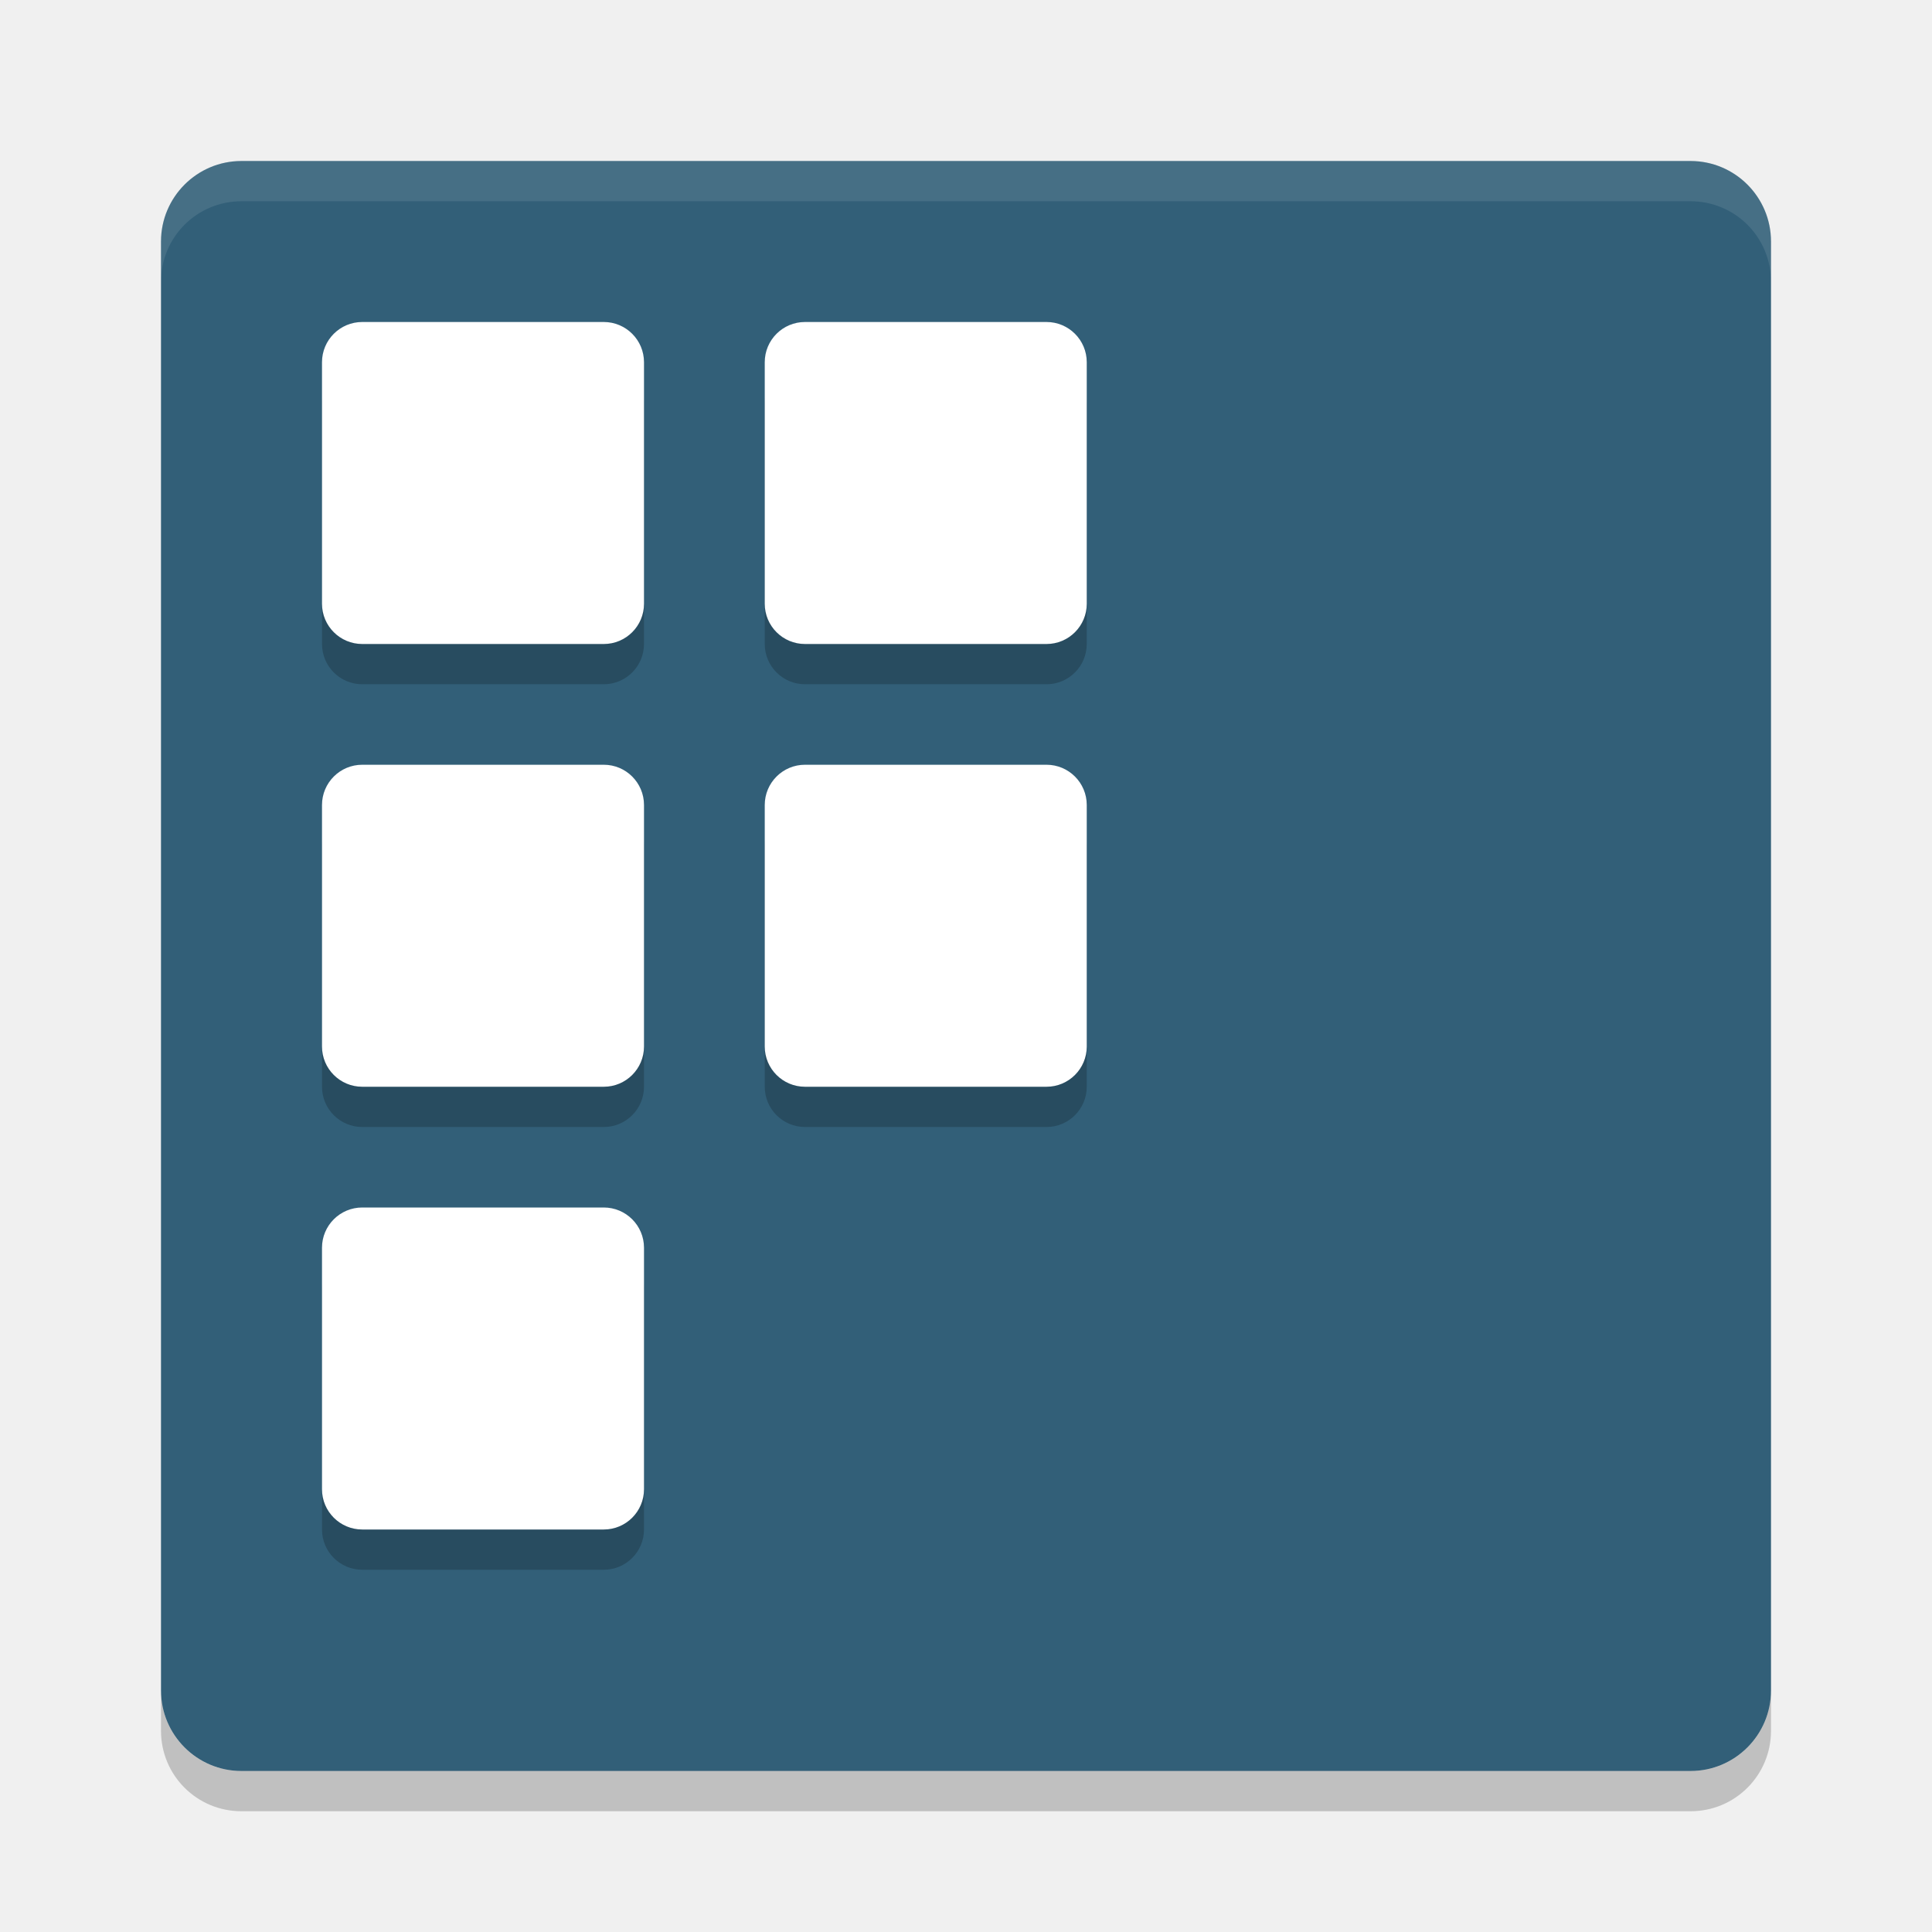
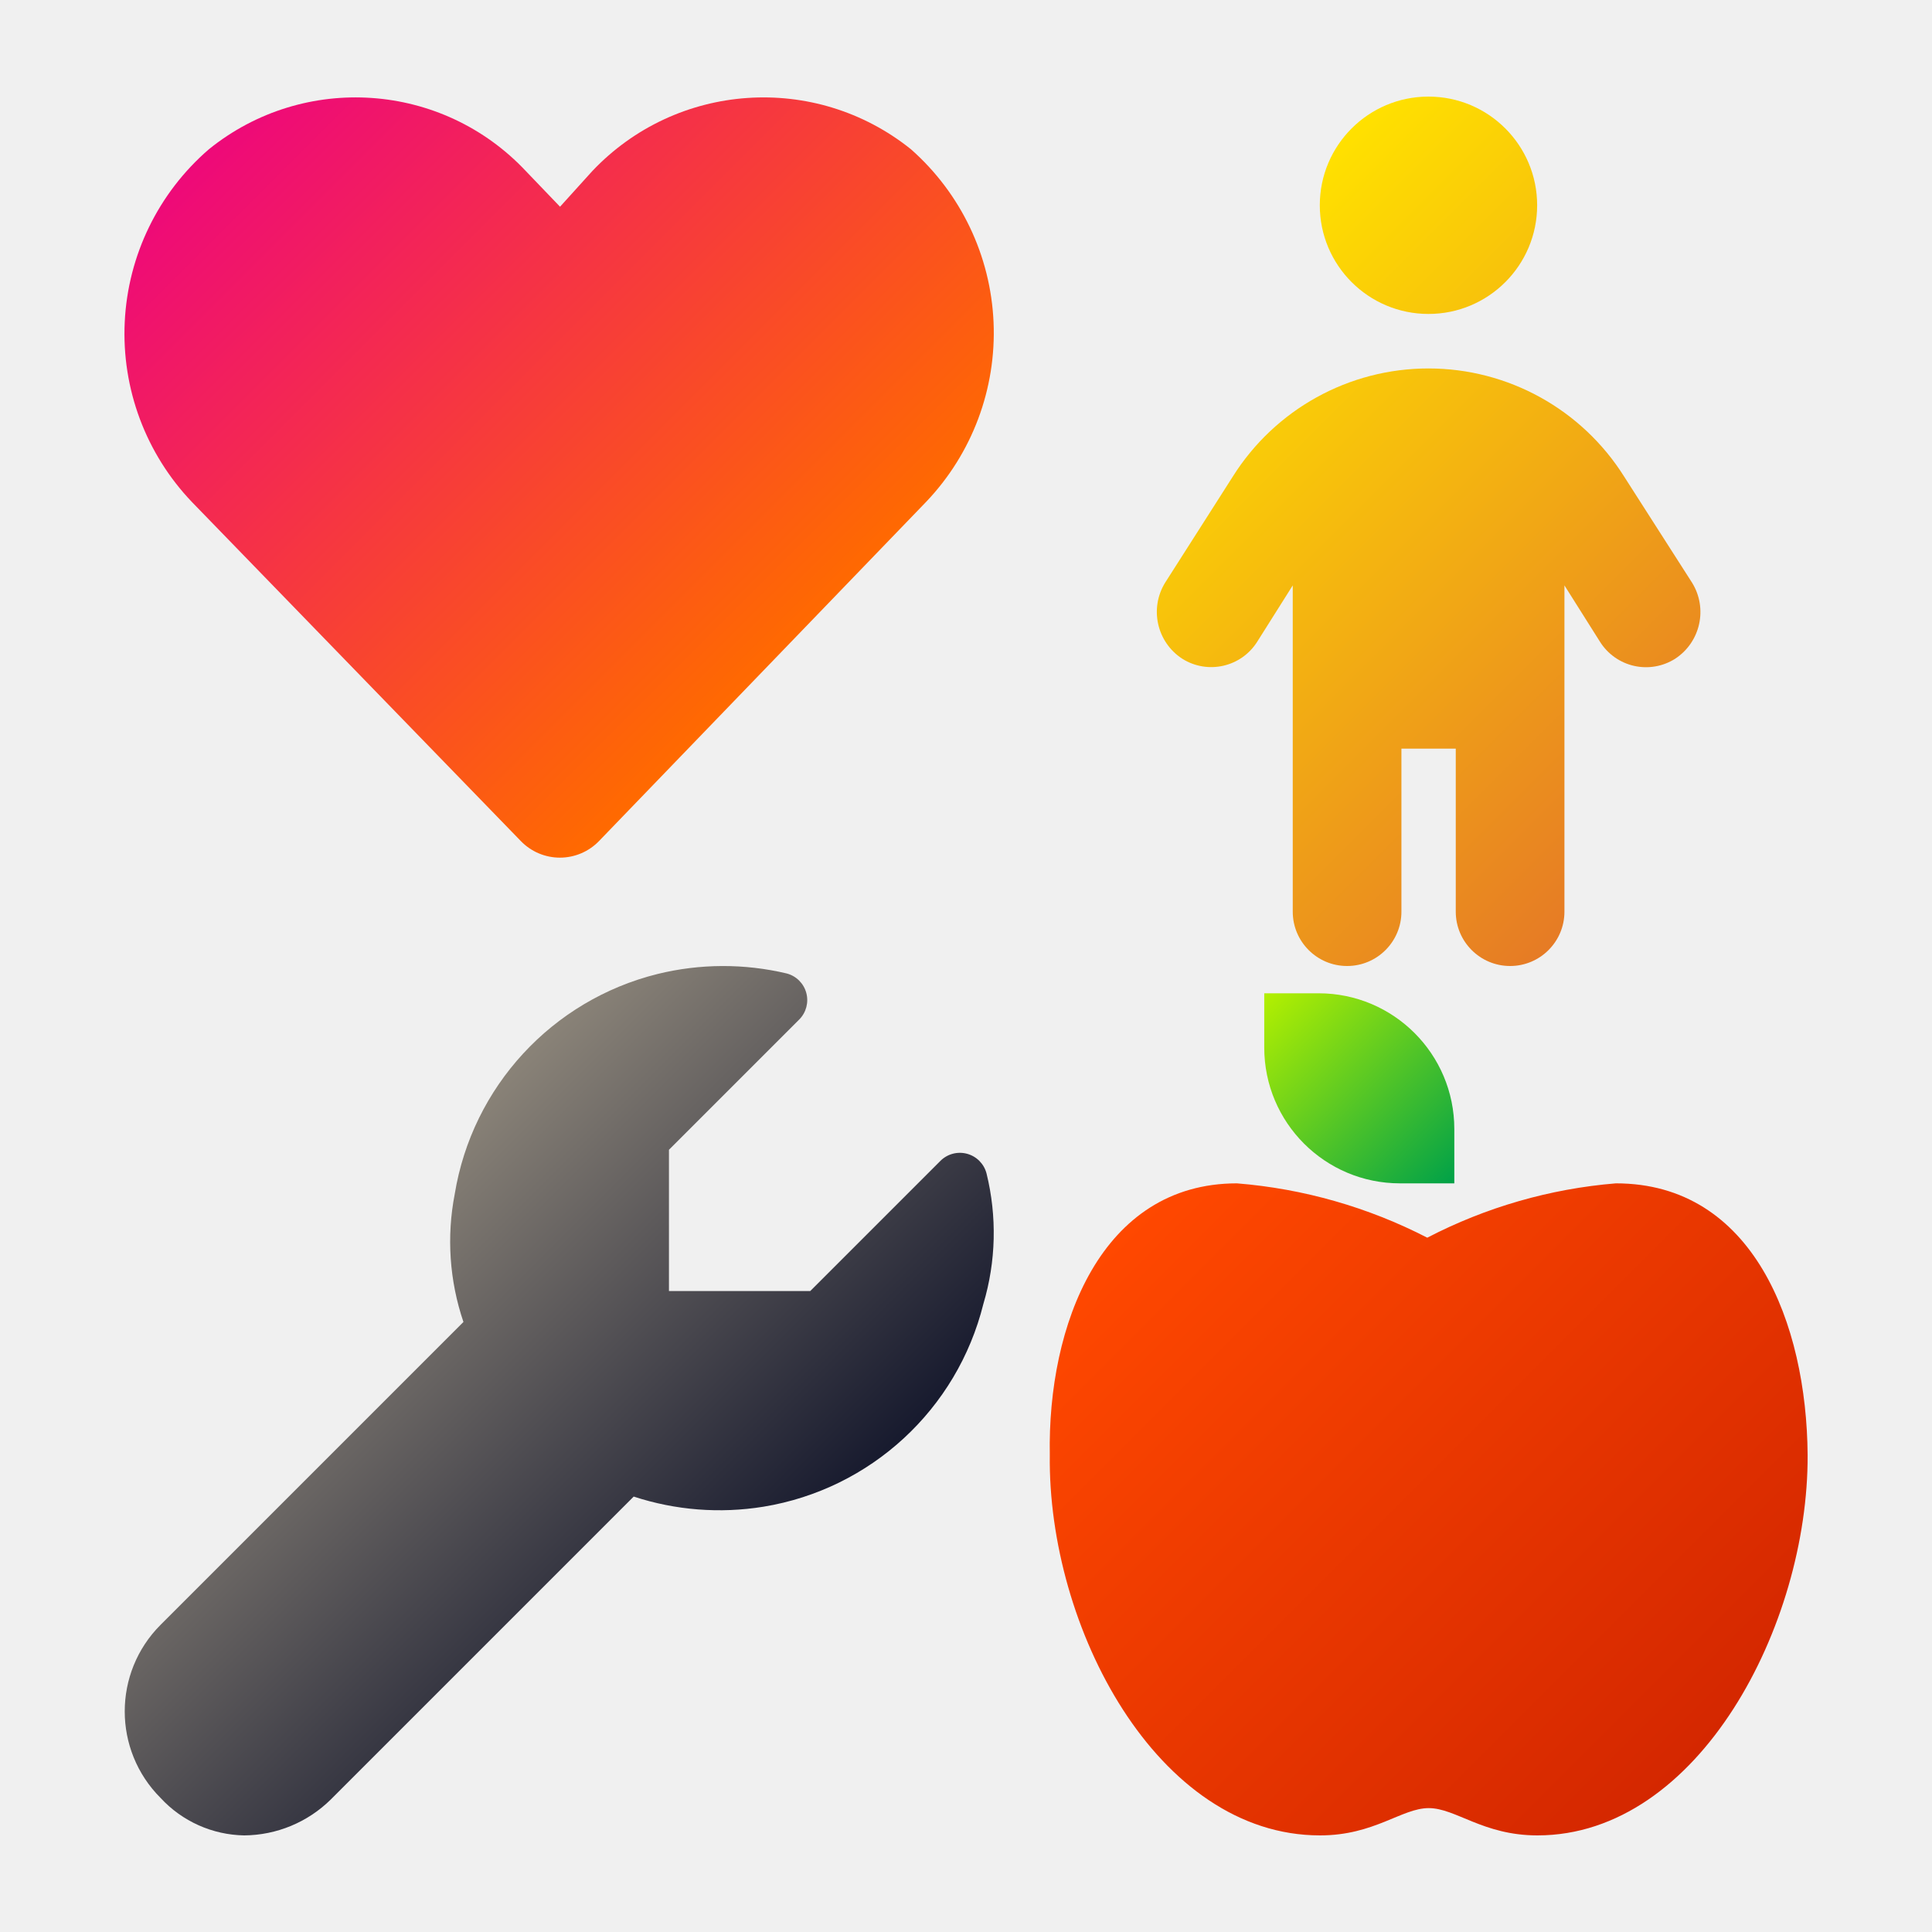
- <svg xmlns="http://www.w3.org/2000/svg" width="48" height="48" version="1">
-   <rect fill="#325f78" width="40" height="40" x="4" y="4" rx="2" ry="2" />
-   <path fill="#fff" style="opacity:0.1" d="m6 4c-1.108 0-2 0.892-2 2v1c0-1.108 0.892-2 2-2h36c1.108 0 2 0.892 2 2v-1c0-1.108-0.892-2-2-2h-36z" />
-   <path opacity=".2" d="m6 45c-1.108 0-2-0.892-2-2v-1c0 1.108 0.892 2 2 2h36c1.108 0 2-0.892 2-2v1c0 1.108-0.892 2-2 2h-36z" />
-   <g opacity=".2" transform="translate(0 1)">
-     <rect width="8" height="8" x="8" y="8" rx="1" ry="1" />
-     <rect width="8" height="8" x="8" y="19" rx="1" ry="1" />
-     <rect width="8" height="8" x="8" y="30" rx="1" ry="1" />
-     <rect width="8" height="8" x="19" y="8" rx="1" ry="1" />
-     <rect width="8" height="8" x="19" y="19" rx="1" ry="1" />
-   </g>
-   <g fill="#ffffff">
-     <rect width="8" height="8" x="8" y="8" rx="1" ry="1" />
-     <rect width="8" height="8" x="8" y="19" rx="1" ry="1" />
-     <rect width="8" height="8" x="8" y="30" rx="1" ry="1" />
-     <rect width="8" height="8" x="19" y="8" rx="1" ry="1" />
-     <rect width="8" height="8" x="19" y="19" rx="1" ry="1" />
-   </g>
+ <svg xmlns="http://www.w3.org/2000/svg" id="Camada_1" data-name="Camada 1" viewBox="0 0 8 8">
+   <defs>
+     <style>.cls-1{fill:url(#Gradiente_sem_nome_23);}.cls-2{fill:url(#Gradiente_sem_nome_71);}.cls-3{fill:url(#Gradiente_sem_nome_129);}.cls-4{fill:url(#Gradiente_sem_nome_199);}.cls-5{fill:url(#Gradiente_sem_nome_359);}</style>
+     <linearGradient id="Gradiente_sem_nome_23" x1="1.197" y1="0.282" x2="3.439" y2="2.524" gradientUnits="userSpaceOnUse">
+       <stop offset="0" stop-color="#ee0979" />
+       <stop offset="1" stop-color="#ff6a00" />
+     </linearGradient>
+     <linearGradient id="Gradiente_sem_nome_71" x1="4.861" y1="1.268" x2="6.97" y2="3.377" gradientUnits="userSpaceOnUse">
+       <stop offset="0" stop-color="#ffe100" />
+       <stop offset="1" stop-color="#e67b25" />
+     </linearGradient>
+     <linearGradient id="Gradiente_sem_nome_129" x1="4.771" y1="4.97" x2="7.052" y2="7.251" gradientUnits="userSpaceOnUse">
+       <stop offset="0" stop-color="#ff4800" />
+       <stop offset="1" stop-color="#d42700" />
+     </linearGradient>
+     <linearGradient id="Gradiente_sem_nome_199" x1="5.234" y1="4.112" x2="6.022" y2="4.9" gradientUnits="userSpaceOnUse">
+       <stop offset="0" stop-color="#b4f000" />
+       <stop offset="1" stop-color="#00a148" />
+     </linearGradient>
+     <linearGradient id="Gradiente_sem_nome_359" x1="1.381" y1="5.146" x2="2.967" y2="6.732" gradientUnits="userSpaceOnUse">
+       <stop offset="0" stop-color="#8a8378" />
+       <stop offset="1" stop-color="#171a2e" />
+     </linearGradient>
+   </defs>
+   <path class="cls-1" d="M2.157,3.483.795,2.079A1.009,1.009,0,0,1,.865.618.967.967,0,0,1,2.178.709l.141.147L2.452.709A.976.976,0,0,1,3.772.618a1.014,1.014,0,0,1,.063,1.46L2.48,3.483a.225.225,0,0,1-.323,0Z" />
+   <path class="cls-2" d="M6.365.85a.45.45,0,1,1-.45-.45A.45.45,0,0,1,6.365.85ZM5.803,3.1v.675a.225.225,0,1,1-.45,0V2.424L5.206,2.657a.225.225,0,0,1-.31.071.231.231,0,0,1-.071-.316l.28-.439a.957.957,0,0,1,1.62,0l.281.439a.231.231,0,0,1-.07.316.225.225,0,0,1-.311-.071l-.147-.233V3.775a.225.225,0,1,1-.45,0V3.1Z" />
+   <path class="cls-3" d="M4.347,6.025C4.338,6.737,4.791,7.6,5.466,7.6c.225,0,.338-.113.45-.113s.225.113.45.113c.669,0,1.122-.872,1.119-1.575C7.481,5.48,7.259,4.9,6.691,4.9a2.059,2.059,0,0,0-.781.225A2.085,2.085,0,0,0,5.122,4.9C4.559,4.9,4.337,5.488,4.347,6.025Z" />
+   <path class="cls-4" d="M5.797,4.9h.225V4.675a.562.562,0,0,0-.562-.562h-.225v.225A.562.562,0,0,0,5.797,4.9Z" />
+   <path class="cls-5" d="M4.085,4.859a.114.114,0,0,0-.191-.052l-.539.539H2.77V4.761L3.31,4.221a.114.114,0,0,0-.052-.19,1.139,1.139,0,0,0-.535.002,1.126,1.126,0,0,0-.84.911,1.034,1.034,0,0,0,.036.53L.665,6.728a.507.507,0,0,0,0,.717.482.482,0,0,0,.346.155.516.516,0,0,0,.359-.149L2.624,6.197a1.139,1.139,0,0,0,.537.042,1.126,1.126,0,0,0,.911-.84A1.028,1.028,0,0,0,4.085,4.859Z" />
</svg>
